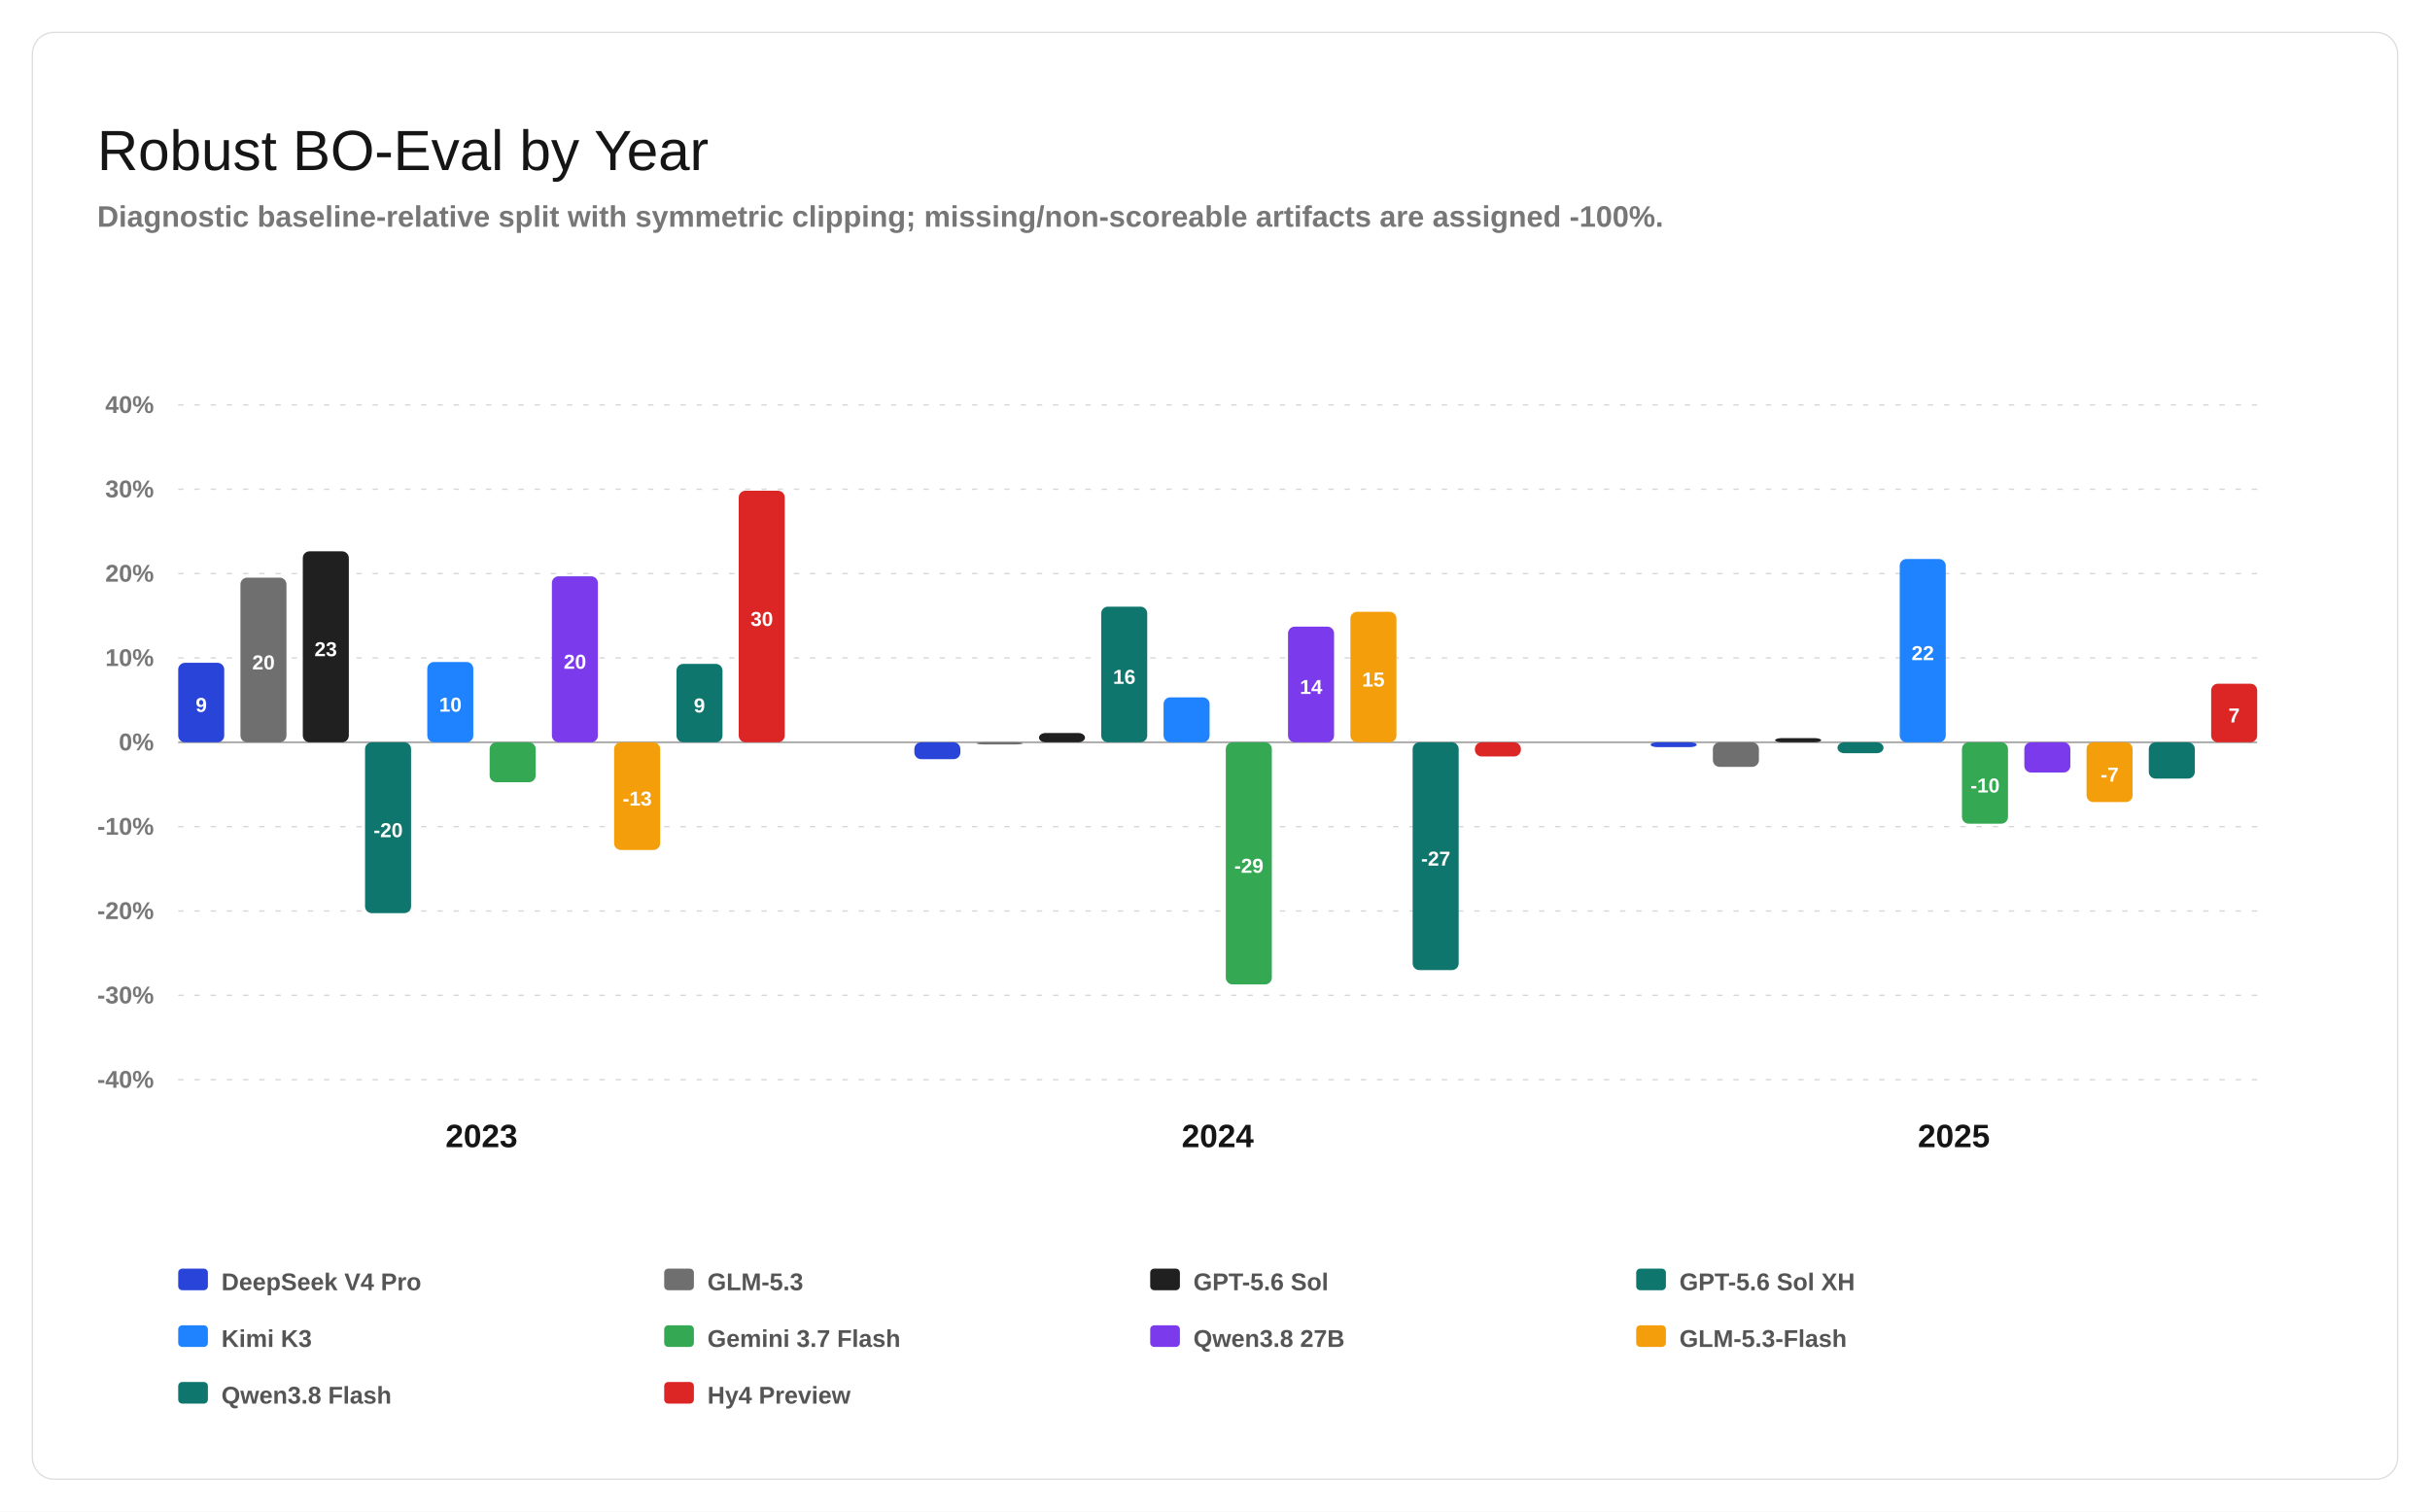
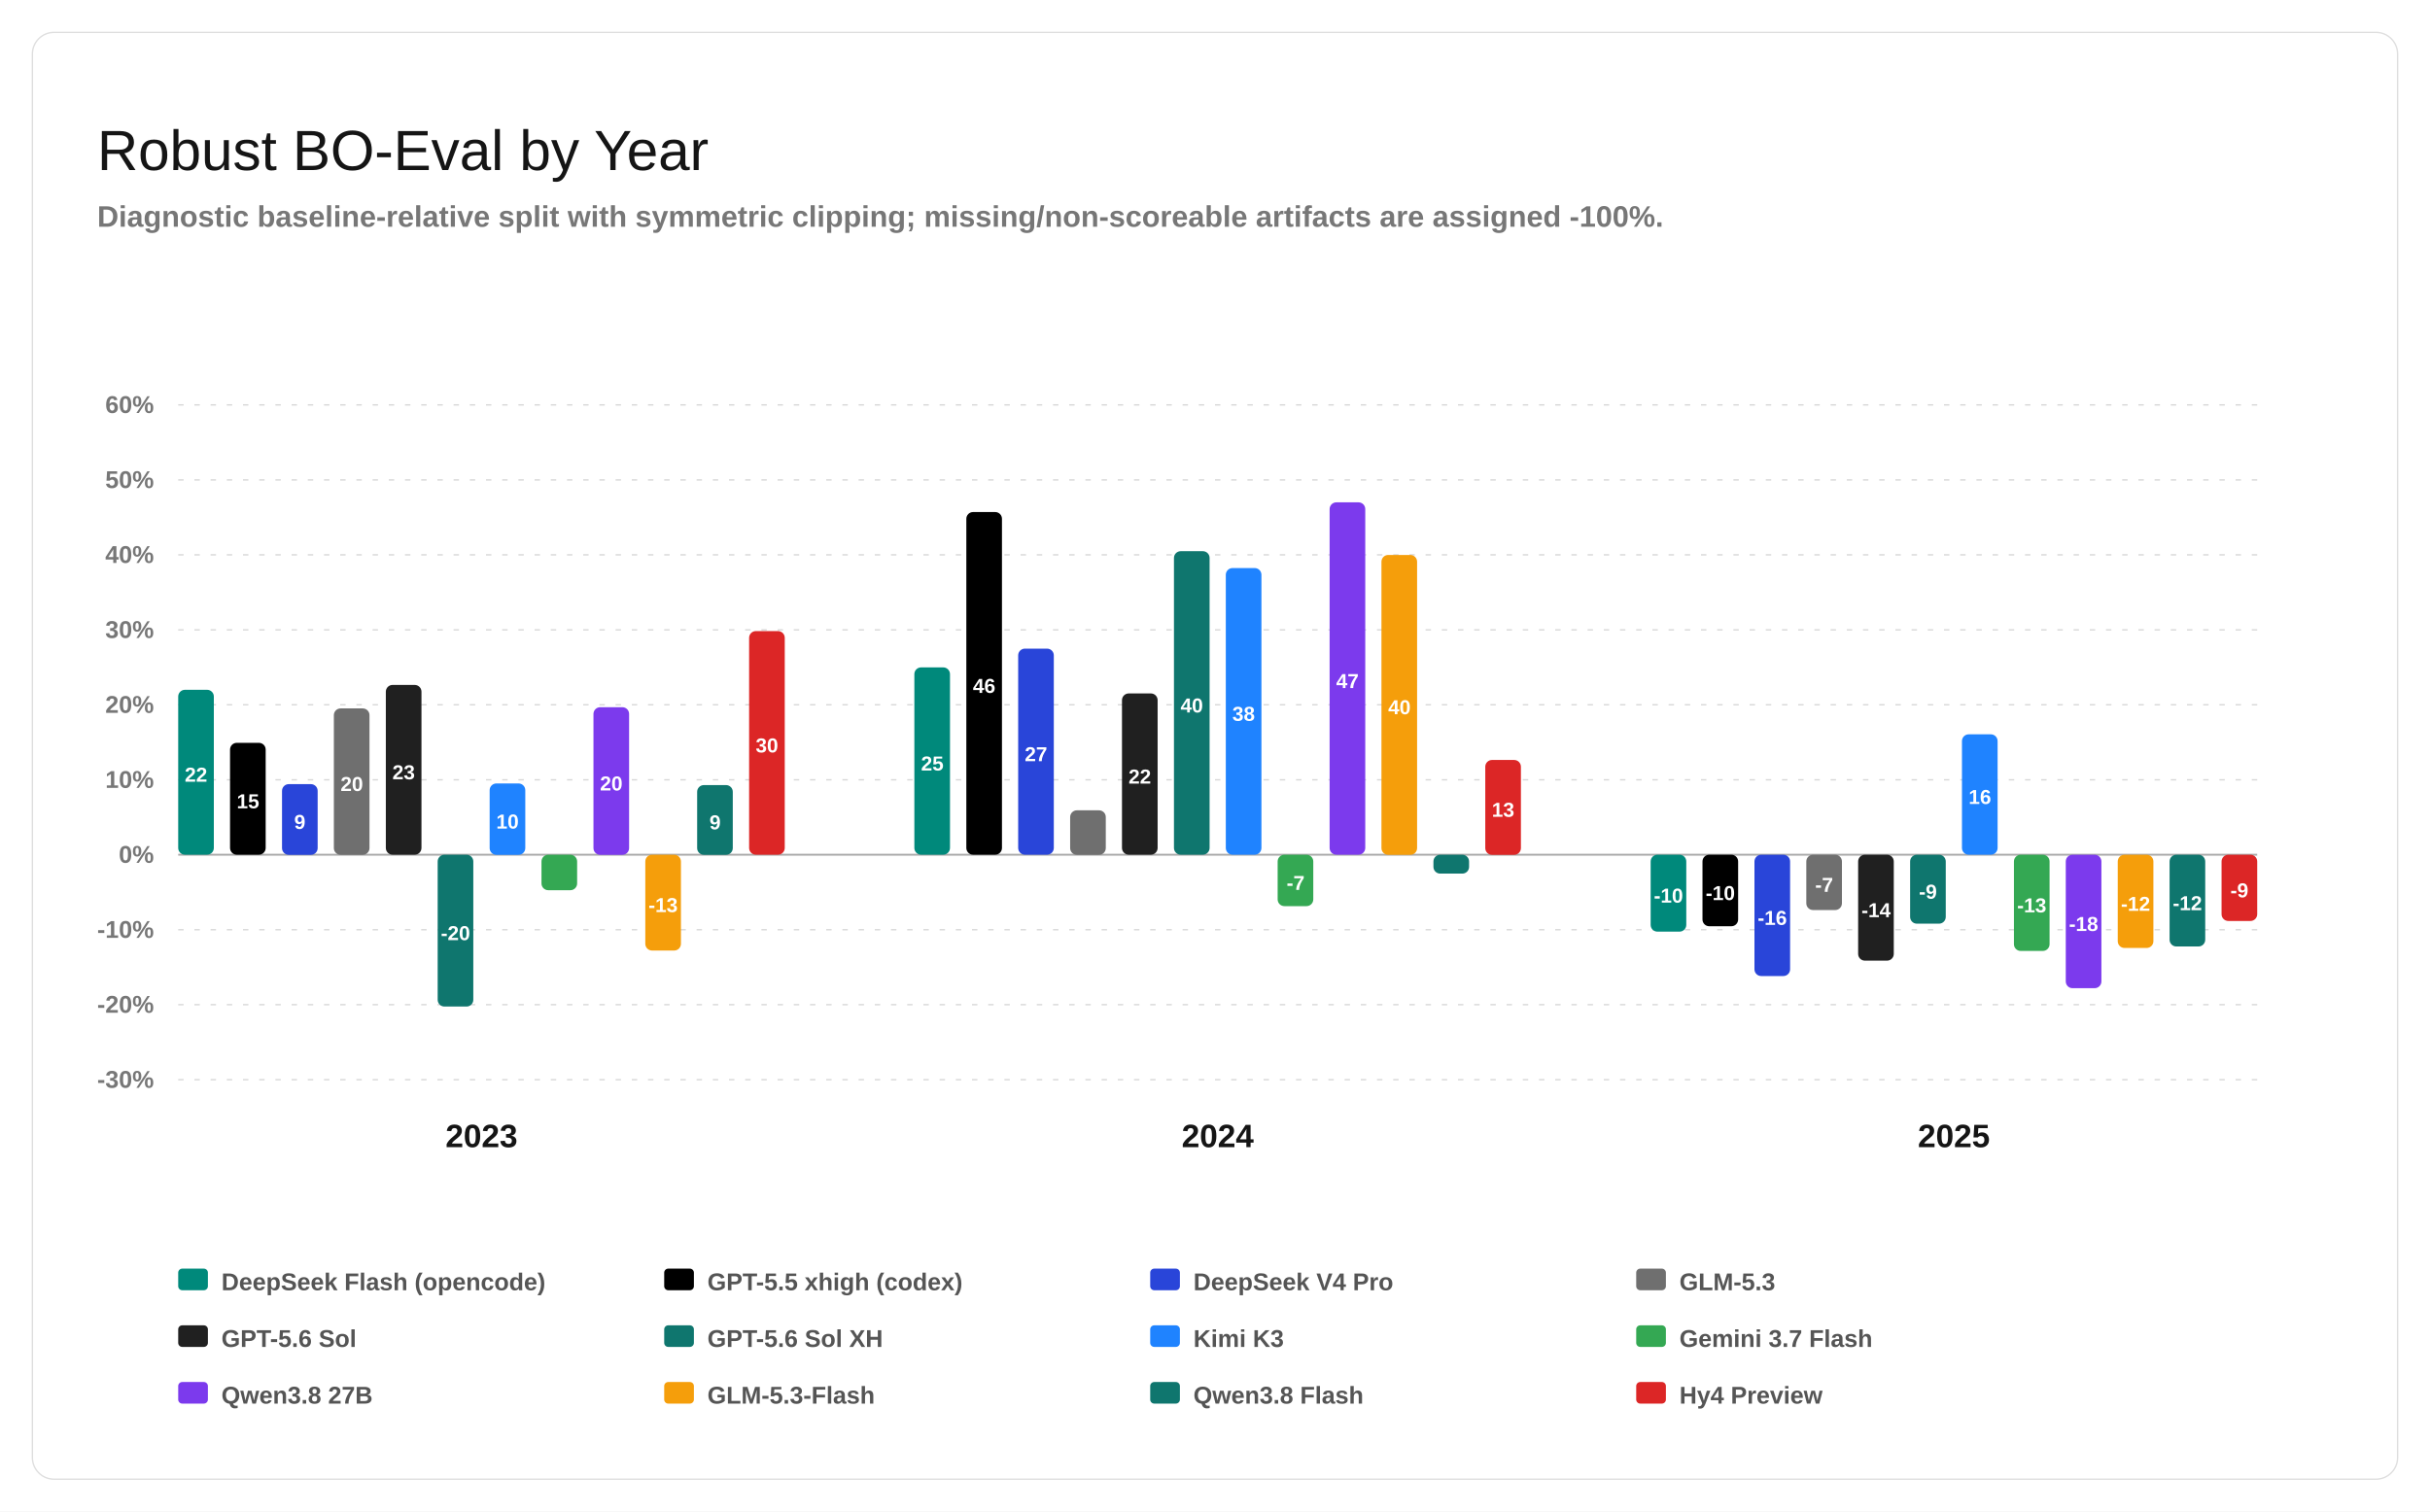
<svg xmlns="http://www.w3.org/2000/svg" width="1800" height="1120" viewBox="0 0 1800 1120" role="img">
  <style>
      .title { font-family: Georgia, Times, serif; font-size: 42px; font-weight: 500; fill: #050505; }
      .subtitle { font-family: Arial, Helvetica, sans-serif; font-size: 22px; fill: #777777; font-weight: 650; }
      .axis { font-family: Arial, Helvetica, sans-serif; font-size: 18px; fill: #777777; font-weight: 650; }
      .axis-title { font-family: Arial, Helvetica, sans-serif; font-size: 22px; fill: #111111; font-weight: 720; }
      .label { font-family: Arial, Helvetica, sans-serif; font-size: 19px; fill: #151515; font-weight: 700; }
      .small { font-family: Arial, Helvetica, sans-serif; font-size: 18px; fill: #777777; font-weight: 650; }
    </style>
  <rect width="1800" height="1120" fill="#ffffff" />
  <rect x="24.0" y="24.0" width="1752.0" height="1072.0" fill="#ffffff" rx="16.0" stroke="#dedede" />
  <text x="72.0" y="126.0" text-anchor="start" font-family="Arial, Helvetica, sans-serif" font-size="42" font-weight="500" fill="#151515">Robust BO-Eval by Year</text>
  <text x="72.0" y="168.0" text-anchor="start" font-family="Arial, Helvetica, sans-serif" font-size="22" font-weight="650" fill="#777777">Diagnostic baseline-relative split with symmetric clipping; missing/non-scoreable artifacts are assigned -100%.</text>
  <line x1="132.0" y1="800.0" x2="1672.0" y2="800.0" stroke="#d7d7d7" stroke-width="1.0" stroke-dasharray="4 8" />
-   <text x="114.0" y="806.0" text-anchor="end" font-family="Arial, Helvetica, sans-serif" font-size="18" font-weight="600" fill="#777777">-40%</text>
-   <line x1="132.0" y1="737.5" x2="1672.0" y2="737.5" stroke="#d7d7d7" stroke-width="1.0" stroke-dasharray="4 8" />
-   <text x="114.0" y="743.5" text-anchor="end" font-family="Arial, Helvetica, sans-serif" font-size="18" font-weight="600" fill="#777777">-30%</text>
-   <line x1="132.0" y1="675.0" x2="1672.0" y2="675.0" stroke="#d7d7d7" stroke-width="1.0" stroke-dasharray="4 8" />
-   <text x="114.0" y="681.0" text-anchor="end" font-family="Arial, Helvetica, sans-serif" font-size="18" font-weight="600" fill="#777777">-20%</text>
-   <line x1="132.0" y1="612.5" x2="1672.0" y2="612.5" stroke="#d7d7d7" stroke-width="1.0" stroke-dasharray="4 8" />
-   <text x="114.0" y="618.5" text-anchor="end" font-family="Arial, Helvetica, sans-serif" font-size="18" font-weight="600" fill="#777777">-10%</text>
-   <line x1="132.0" y1="550.0" x2="1672.0" y2="550.0" stroke="#aaaaaa" stroke-width="1.4" />
-   <text x="114.0" y="556.0" text-anchor="end" font-family="Arial, Helvetica, sans-serif" font-size="18" font-weight="600" fill="#777777">0%</text>
-   <line x1="132.0" y1="487.5" x2="1672.0" y2="487.5" stroke="#d7d7d7" stroke-width="1.0" stroke-dasharray="4 8" />
-   <text x="114.0" y="493.5" text-anchor="end" font-family="Arial, Helvetica, sans-serif" font-size="18" font-weight="600" fill="#777777">10%</text>
-   <line x1="132.0" y1="425.0" x2="1672.0" y2="425.0" stroke="#d7d7d7" stroke-width="1.0" stroke-dasharray="4 8" />
-   <text x="114.0" y="431.0" text-anchor="end" font-family="Arial, Helvetica, sans-serif" font-size="18" font-weight="600" fill="#777777">20%</text>
-   <line x1="132.0" y1="362.5" x2="1672.0" y2="362.5" stroke="#d7d7d7" stroke-width="1.0" stroke-dasharray="4 8" />
-   <text x="114.0" y="368.5" text-anchor="end" font-family="Arial, Helvetica, sans-serif" font-size="18" font-weight="600" fill="#777777">30%</text>
+   <text x="114.0" y="806.0" text-anchor="end" font-family="Arial, Helvetica, sans-serif" font-size="18" font-weight="600" fill="#777777">-30%</text>
+   <line x1="132.0" y1="744.4" x2="1672.0" y2="744.4" stroke="#d7d7d7" stroke-width="1.0" stroke-dasharray="4 8" />
+   <text x="114.0" y="750.4" text-anchor="end" font-family="Arial, Helvetica, sans-serif" font-size="18" font-weight="600" fill="#777777">-20%</text>
+   <line x1="132.0" y1="688.9" x2="1672.0" y2="688.9" stroke="#d7d7d7" stroke-width="1.0" stroke-dasharray="4 8" />
+   <text x="114.0" y="694.9" text-anchor="end" font-family="Arial, Helvetica, sans-serif" font-size="18" font-weight="600" fill="#777777">-10%</text>
+   <line x1="132.0" y1="633.3" x2="1672.0" y2="633.3" stroke="#aaaaaa" stroke-width="1.4" />
+   <text x="114.0" y="639.3" text-anchor="end" font-family="Arial, Helvetica, sans-serif" font-size="18" font-weight="600" fill="#777777">0%</text>
+   <line x1="132.0" y1="577.8" x2="1672.0" y2="577.8" stroke="#d7d7d7" stroke-width="1.0" stroke-dasharray="4 8" />
+   <text x="114.0" y="583.8" text-anchor="end" font-family="Arial, Helvetica, sans-serif" font-size="18" font-weight="600" fill="#777777">10%</text>
+   <line x1="132.0" y1="522.2" x2="1672.0" y2="522.2" stroke="#d7d7d7" stroke-width="1.0" stroke-dasharray="4 8" />
+   <text x="114.0" y="528.2" text-anchor="end" font-family="Arial, Helvetica, sans-serif" font-size="18" font-weight="600" fill="#777777">20%</text>
+   <line x1="132.0" y1="466.7" x2="1672.0" y2="466.7" stroke="#d7d7d7" stroke-width="1.0" stroke-dasharray="4 8" />
+   <text x="114.0" y="472.7" text-anchor="end" font-family="Arial, Helvetica, sans-serif" font-size="18" font-weight="600" fill="#777777">30%</text>
+   <line x1="132.0" y1="411.1" x2="1672.0" y2="411.1" stroke="#d7d7d7" stroke-width="1.0" stroke-dasharray="4 8" />
+   <text x="114.0" y="417.1" text-anchor="end" font-family="Arial, Helvetica, sans-serif" font-size="18" font-weight="600" fill="#777777">40%</text>
+   <line x1="132.0" y1="355.6" x2="1672.0" y2="355.6" stroke="#d7d7d7" stroke-width="1.0" stroke-dasharray="4 8" />
+   <text x="114.0" y="361.6" text-anchor="end" font-family="Arial, Helvetica, sans-serif" font-size="18" font-weight="600" fill="#777777">50%</text>
  <line x1="132.0" y1="300.0" x2="1672.0" y2="300.0" stroke="#d7d7d7" stroke-width="1.0" stroke-dasharray="4 8" />
-   <text x="114.0" y="306.0" text-anchor="end" font-family="Arial, Helvetica, sans-serif" font-size="18" font-weight="600" fill="#777777">40%</text>
+   <text x="114.0" y="306.0" text-anchor="end" font-family="Arial, Helvetica, sans-serif" font-size="18" font-weight="600" fill="#777777">60%</text>
  <text x="356.7" y="850.0" text-anchor="middle" font-family="Arial, Helvetica, sans-serif" font-size="24" font-weight="800" fill="#151515">2023</text>
-   <rect x="132.0" y="491.1" width="34.1" height="58.9" fill="#2945d9" rx="5.0" />
-   <text x="149.1" y="527.5" text-anchor="middle" font-family="Arial, Helvetica, sans-serif" font-size="15" font-weight="800" fill="#ffffff">9</text>
-   <rect x="178.1" y="428.0" width="34.1" height="122.0" fill="#6f6f6f" rx="5.0" />
-   <text x="195.2" y="496.0" text-anchor="middle" font-family="Arial, Helvetica, sans-serif" font-size="15" font-weight="800" fill="#ffffff">20</text>
-   <rect x="224.3" y="408.5" width="34.1" height="141.5" fill="#202020" rx="5.0" />
-   <text x="241.3" y="486.2" text-anchor="middle" font-family="Arial, Helvetica, sans-serif" font-size="15" font-weight="800" fill="#ffffff">23</text>
-   <rect x="270.4" y="550.0" width="34.1" height="126.6" fill="#0f766e" rx="5.0" />
-   <text x="287.5" y="620.3" text-anchor="middle" font-family="Arial, Helvetica, sans-serif" font-size="15" font-weight="800" fill="#ffffff">-20</text>
-   <rect x="316.5" y="490.5" width="34.1" height="59.5" fill="#1f83ff" rx="5.0" />
-   <text x="333.6" y="527.3" text-anchor="middle" font-family="Arial, Helvetica, sans-serif" font-size="15" font-weight="800" fill="#ffffff">10</text>
-   <rect x="362.7" y="550.0" width="34.1" height="29.6" fill="#34a853" rx="5.0" />
-   <rect x="408.8" y="427.0" width="34.1" height="123.0" fill="#7c3aed" rx="5.0" />
-   <text x="425.9" y="495.5" text-anchor="middle" font-family="Arial, Helvetica, sans-serif" font-size="15" font-weight="800" fill="#ffffff">20</text>
-   <rect x="454.9" y="550.0" width="34.1" height="79.8" fill="#f59e0b" rx="5.0" />
-   <text x="472.0" y="596.9" text-anchor="middle" font-family="Arial, Helvetica, sans-serif" font-size="15" font-weight="800" fill="#ffffff">-13</text>
-   <rect x="501.1" y="491.9" width="34.1" height="58.1" fill="#0f766e" rx="5.0" />
-   <text x="518.1" y="527.9" text-anchor="middle" font-family="Arial, Helvetica, sans-serif" font-size="15" font-weight="800" fill="#ffffff">9</text>
-   <rect x="547.2" y="363.6" width="34.1" height="186.4" fill="#dc2626" rx="5.0" />
-   <text x="564.3" y="463.8" text-anchor="middle" font-family="Arial, Helvetica, sans-serif" font-size="15" font-weight="800" fill="#ffffff">30</text>
+   <rect x="132.0" y="511.1" width="26.4" height="122.2" fill="#00897b" rx="5.0" />
+   <text x="145.2" y="579.2" text-anchor="middle" font-family="Arial, Helvetica, sans-serif" font-size="15" font-weight="800" fill="#ffffff">22</text>
+   <rect x="170.4" y="550.4" width="26.4" height="82.9" fill="#000000" rx="5.0" />
+   <text x="183.7" y="598.9" text-anchor="middle" font-family="Arial, Helvetica, sans-serif" font-size="15" font-weight="800" fill="#ffffff">15</text>
+   <rect x="208.9" y="581.0" width="26.4" height="52.4" fill="#2945d9" rx="5.0" />
+   <text x="222.1" y="614.2" text-anchor="middle" font-family="Arial, Helvetica, sans-serif" font-size="15" font-weight="800" fill="#ffffff">9</text>
+   <rect x="247.3" y="524.9" width="26.4" height="108.5" fill="#6f6f6f" rx="5.0" />
+   <text x="260.6" y="586.1" text-anchor="middle" font-family="Arial, Helvetica, sans-serif" font-size="15" font-weight="800" fill="#ffffff">20</text>
+   <rect x="285.8" y="507.5" width="26.4" height="125.8" fill="#202020" rx="5.0" />
+   <text x="299.0" y="577.4" text-anchor="middle" font-family="Arial, Helvetica, sans-serif" font-size="15" font-weight="800" fill="#ffffff">23</text>
+   <rect x="324.2" y="633.3" width="26.4" height="112.5" fill="#0f766e" rx="5.0" />
+   <text x="337.4" y="696.6" text-anchor="middle" font-family="Arial, Helvetica, sans-serif" font-size="15" font-weight="800" fill="#ffffff">-20</text>
+   <rect x="362.7" y="580.5" width="26.4" height="52.9" fill="#1f83ff" rx="5.0" />
+   <text x="375.9" y="613.9" text-anchor="middle" font-family="Arial, Helvetica, sans-serif" font-size="15" font-weight="800" fill="#ffffff">10</text>
+   <rect x="401.1" y="633.3" width="26.4" height="26.3" fill="#34a853" rx="5.0" />
+   <rect x="439.6" y="524.0" width="26.4" height="109.4" fill="#7c3aed" rx="5.0" />
+   <text x="452.8" y="585.7" text-anchor="middle" font-family="Arial, Helvetica, sans-serif" font-size="15" font-weight="800" fill="#ffffff">20</text>
+   <rect x="478.0" y="633.3" width="26.4" height="71.0" fill="#f59e0b" rx="5.0" />
+   <text x="491.2" y="675.8" text-anchor="middle" font-family="Arial, Helvetica, sans-serif" font-size="15" font-weight="800" fill="#ffffff">-13</text>
+   <rect x="516.4" y="581.7" width="26.4" height="51.7" fill="#0f766e" rx="5.0" />
+   <text x="529.7" y="614.5" text-anchor="middle" font-family="Arial, Helvetica, sans-serif" font-size="15" font-weight="800" fill="#ffffff">9</text>
+   <rect x="554.9" y="467.6" width="26.4" height="165.7" fill="#dc2626" rx="5.0" />
+   <text x="568.1" y="557.5" text-anchor="middle" font-family="Arial, Helvetica, sans-serif" font-size="15" font-weight="800" fill="#ffffff">30</text>
  <text x="902.0" y="850.0" text-anchor="middle" font-family="Arial, Helvetica, sans-serif" font-size="24" font-weight="800" fill="#151515">2024</text>
-   <rect x="677.3" y="550.0" width="34.1" height="12.5" fill="#2945d9" rx="5.0" />
-   <rect x="723.5" y="550.0" width="34.1" height="1.6" fill="#6f6f6f" rx="5.0" />
-   <rect x="769.6" y="543.1" width="34.1" height="6.9" fill="#202020" rx="5.0" />
-   <rect x="815.7" y="449.5" width="34.1" height="100.5" fill="#0f766e" rx="5.0" />
-   <text x="832.8" y="506.7" text-anchor="middle" font-family="Arial, Helvetica, sans-serif" font-size="15" font-weight="800" fill="#ffffff">16</text>
-   <rect x="861.9" y="516.7" width="34.1" height="33.3" fill="#1f83ff" rx="5.0" />
-   <rect x="908.0" y="550.0" width="34.1" height="179.4" fill="#34a853" rx="5.0" />
-   <text x="925.1" y="646.7" text-anchor="middle" font-family="Arial, Helvetica, sans-serif" font-size="15" font-weight="800" fill="#ffffff">-29</text>
-   <rect x="954.1" y="464.3" width="34.1" height="85.7" fill="#7c3aed" rx="5.0" />
-   <text x="971.2" y="514.2" text-anchor="middle" font-family="Arial, Helvetica, sans-serif" font-size="15" font-weight="800" fill="#ffffff">14</text>
-   <rect x="1000.3" y="453.3" width="34.1" height="96.7" fill="#f59e0b" rx="5.0" />
-   <text x="1017.3" y="508.7" text-anchor="middle" font-family="Arial, Helvetica, sans-serif" font-size="15" font-weight="800" fill="#ffffff">15</text>
-   <rect x="1046.4" y="550.0" width="34.1" height="168.8" fill="#0f766e" rx="5.0" />
-   <text x="1063.5" y="641.4" text-anchor="middle" font-family="Arial, Helvetica, sans-serif" font-size="15" font-weight="800" fill="#ffffff">-27</text>
-   <rect x="1092.5" y="550.0" width="34.1" height="10.5" fill="#dc2626" rx="5.0" />
+   <rect x="677.3" y="494.5" width="26.4" height="138.8" fill="#00897b" rx="5.0" />
+   <text x="690.6" y="570.9" text-anchor="middle" font-family="Arial, Helvetica, sans-serif" font-size="15" font-weight="800" fill="#ffffff">25</text>
+   <rect x="715.8" y="379.4" width="26.4" height="253.9" fill="#000000" rx="5.0" />
+   <text x="729.0" y="513.4" text-anchor="middle" font-family="Arial, Helvetica, sans-serif" font-size="15" font-weight="800" fill="#ffffff">46</text>
+   <rect x="754.2" y="480.6" width="26.4" height="152.7" fill="#2945d9" rx="5.0" />
+   <text x="767.4" y="564.0" text-anchor="middle" font-family="Arial, Helvetica, sans-serif" font-size="15" font-weight="800" fill="#ffffff">27</text>
+   <rect x="792.7" y="600.4" width="26.4" height="33.0" fill="#6f6f6f" rx="5.0" />
+   <rect x="831.1" y="513.8" width="26.4" height="119.5" fill="#202020" rx="5.0" />
+   <text x="844.3" y="580.6" text-anchor="middle" font-family="Arial, Helvetica, sans-serif" font-size="15" font-weight="800" fill="#ffffff">22</text>
+   <rect x="869.6" y="408.4" width="26.4" height="224.9" fill="#0f766e" rx="5.0" />
+   <text x="882.8" y="527.9" text-anchor="middle" font-family="Arial, Helvetica, sans-serif" font-size="15" font-weight="800" fill="#ffffff">40</text>
+   <rect x="908.0" y="420.9" width="26.4" height="212.4" fill="#1f83ff" rx="5.0" />
+   <text x="921.2" y="534.1" text-anchor="middle" font-family="Arial, Helvetica, sans-serif" font-size="15" font-weight="800" fill="#ffffff">38</text>
+   <rect x="946.4" y="633.3" width="26.4" height="38.1" fill="#34a853" rx="5.0" />
+   <text x="959.7" y="659.4" text-anchor="middle" font-family="Arial, Helvetica, sans-serif" font-size="15" font-weight="800" fill="#ffffff">-7</text>
+   <rect x="984.9" y="372.2" width="26.4" height="261.1" fill="#7c3aed" rx="5.0" />
+   <text x="998.1" y="509.8" text-anchor="middle" font-family="Arial, Helvetica, sans-serif" font-size="15" font-weight="800" fill="#ffffff">47</text>
+   <rect x="1023.3" y="411.2" width="26.4" height="222.2" fill="#f59e0b" rx="5.0" />
+   <text x="1036.6" y="529.2" text-anchor="middle" font-family="Arial, Helvetica, sans-serif" font-size="15" font-weight="800" fill="#ffffff">40</text>
+   <rect x="1061.8" y="633.3" width="26.4" height="14.0" fill="#0f766e" rx="5.0" />
+   <rect x="1100.2" y="563.1" width="26.4" height="70.3" fill="#dc2626" rx="5.0" />
+   <text x="1113.4" y="605.2" text-anchor="middle" font-family="Arial, Helvetica, sans-serif" font-size="15" font-weight="800" fill="#ffffff">13</text>
  <text x="1447.3" y="850.0" text-anchor="middle" font-family="Arial, Helvetica, sans-serif" font-size="24" font-weight="800" fill="#151515">2025</text>
-   <rect x="1222.7" y="550.0" width="34.1" height="3.6" fill="#2945d9" rx="5.0" />
-   <rect x="1268.8" y="550.0" width="34.1" height="18.2" fill="#6f6f6f" rx="5.0" />
-   <rect x="1314.9" y="546.9" width="34.1" height="3.1" fill="#202020" rx="5.0" />
-   <rect x="1361.1" y="550.0" width="34.1" height="8.1" fill="#0f766e" rx="5.0" />
-   <rect x="1407.2" y="414.2" width="34.1" height="135.8" fill="#1f83ff" rx="5.0" />
-   <text x="1424.3" y="489.1" text-anchor="middle" font-family="Arial, Helvetica, sans-serif" font-size="15" font-weight="800" fill="#ffffff">22</text>
-   <rect x="1453.3" y="550.0" width="34.1" height="60.3" fill="#34a853" rx="5.0" />
-   <text x="1470.4" y="587.2" text-anchor="middle" font-family="Arial, Helvetica, sans-serif" font-size="15" font-weight="800" fill="#ffffff">-10</text>
-   <rect x="1499.5" y="550.0" width="34.1" height="22.4" fill="#7c3aed" rx="5.0" />
-   <rect x="1545.6" y="550.0" width="34.1" height="44.3" fill="#f59e0b" rx="5.0" />
-   <text x="1562.7" y="579.1" text-anchor="middle" font-family="Arial, Helvetica, sans-serif" font-size="15" font-weight="800" fill="#ffffff">-7</text>
-   <rect x="1591.7" y="550.0" width="34.1" height="26.9" fill="#0f766e" rx="5.0" />
-   <rect x="1637.9" y="506.6" width="34.1" height="43.4" fill="#dc2626" rx="5.0" />
-   <text x="1654.9" y="535.3" text-anchor="middle" font-family="Arial, Helvetica, sans-serif" font-size="15" font-weight="800" fill="#ffffff">7</text>
-   <rect x="132.0" y="940.0" width="22.0" height="16.0" fill="#2945d9" rx="3.0" />
-   <text x="164.0" y="956.0" text-anchor="start" font-family="Arial, Helvetica, sans-serif" font-size="18" font-weight="600" fill="#555555">DeepSeek V4 Pro</text>
-   <rect x="492.0" y="940.0" width="22.0" height="16.0" fill="#6f6f6f" rx="3.0" />
-   <text x="524.0" y="956.0" text-anchor="start" font-family="Arial, Helvetica, sans-serif" font-size="18" font-weight="600" fill="#555555">GLM-5.3</text>
-   <rect x="852.0" y="940.0" width="22.0" height="16.0" fill="#202020" rx="3.0" />
-   <text x="884.0" y="956.0" text-anchor="start" font-family="Arial, Helvetica, sans-serif" font-size="18" font-weight="600" fill="#555555">GPT-5.6 Sol</text>
-   <rect x="1212.0" y="940.0" width="22.0" height="16.0" fill="#0f766e" rx="3.0" />
-   <text x="1244.0" y="956.0" text-anchor="start" font-family="Arial, Helvetica, sans-serif" font-size="18" font-weight="600" fill="#555555">GPT-5.6 Sol XH</text>
-   <rect x="132.0" y="982.0" width="22.0" height="16.0" fill="#1f83ff" rx="3.0" />
-   <text x="164.0" y="998.0" text-anchor="start" font-family="Arial, Helvetica, sans-serif" font-size="18" font-weight="600" fill="#555555">Kimi K3</text>
-   <rect x="492.0" y="982.0" width="22.0" height="16.0" fill="#34a853" rx="3.0" />
-   <text x="524.0" y="998.0" text-anchor="start" font-family="Arial, Helvetica, sans-serif" font-size="18" font-weight="600" fill="#555555">Gemini 3.7 Flash</text>
-   <rect x="852.0" y="982.0" width="22.0" height="16.0" fill="#7c3aed" rx="3.0" />
-   <text x="884.0" y="998.0" text-anchor="start" font-family="Arial, Helvetica, sans-serif" font-size="18" font-weight="600" fill="#555555">Qwen3.8 27B</text>
-   <rect x="1212.0" y="982.0" width="22.0" height="16.0" fill="#f59e0b" rx="3.0" />
-   <text x="1244.0" y="998.0" text-anchor="start" font-family="Arial, Helvetica, sans-serif" font-size="18" font-weight="600" fill="#555555">GLM-5.3-Flash</text>
-   <rect x="132.0" y="1024.0" width="22.0" height="16.0" fill="#0f766e" rx="3.0" />
-   <text x="164.0" y="1040.0" text-anchor="start" font-family="Arial, Helvetica, sans-serif" font-size="18" font-weight="600" fill="#555555">Qwen3.8 Flash</text>
-   <rect x="492.0" y="1024.0" width="22.0" height="16.0" fill="#dc2626" rx="3.0" />
-   <text x="524.0" y="1040.0" text-anchor="start" font-family="Arial, Helvetica, sans-serif" font-size="18" font-weight="600" fill="#555555">Hy4 Preview</text>
+   <rect x="1222.7" y="633.3" width="26.4" height="57.0" fill="#00897b" rx="5.0" />
+   <text x="1235.9" y="668.8" text-anchor="middle" font-family="Arial, Helvetica, sans-serif" font-size="15" font-weight="800" fill="#ffffff">-10</text>
+   <rect x="1261.1" y="633.3" width="26.4" height="53.0" fill="#000000" rx="5.0" />
+   <text x="1274.3" y="666.9" text-anchor="middle" font-family="Arial, Helvetica, sans-serif" font-size="15" font-weight="800" fill="#ffffff">-10</text>
+   <rect x="1299.6" y="633.3" width="26.4" height="89.9" fill="#2945d9" rx="5.0" />
+   <text x="1312.8" y="685.3" text-anchor="middle" font-family="Arial, Helvetica, sans-serif" font-size="15" font-weight="800" fill="#ffffff">-16</text>
+   <rect x="1338.0" y="633.3" width="26.4" height="41.0" fill="#6f6f6f" rx="5.0" />
+   <text x="1351.2" y="660.8" text-anchor="middle" font-family="Arial, Helvetica, sans-serif" font-size="15" font-weight="800" fill="#ffffff">-7</text>
+   <rect x="1376.4" y="633.3" width="26.4" height="78.5" fill="#202020" rx="5.0" />
+   <text x="1389.7" y="679.6" text-anchor="middle" font-family="Arial, Helvetica, sans-serif" font-size="15" font-weight="800" fill="#ffffff">-14</text>
+   <rect x="1414.9" y="633.3" width="26.4" height="51.1" fill="#0f766e" rx="5.0" />
+   <text x="1428.1" y="665.9" text-anchor="middle" font-family="Arial, Helvetica, sans-serif" font-size="15" font-weight="800" fill="#ffffff">-9</text>
+   <rect x="1453.3" y="544.1" width="26.4" height="89.2" fill="#1f83ff" rx="5.0" />
+   <text x="1466.6" y="595.7" text-anchor="middle" font-family="Arial, Helvetica, sans-serif" font-size="15" font-weight="800" fill="#ffffff">16</text>
+   <rect x="1491.8" y="633.3" width="26.4" height="71.3" fill="#34a853" rx="5.0" />
+   <text x="1505.0" y="676.0" text-anchor="middle" font-family="Arial, Helvetica, sans-serif" font-size="15" font-weight="800" fill="#ffffff">-13</text>
+   <rect x="1530.2" y="633.3" width="26.4" height="98.9" fill="#7c3aed" rx="5.0" />
+   <text x="1543.4" y="689.8" text-anchor="middle" font-family="Arial, Helvetica, sans-serif" font-size="15" font-weight="800" fill="#ffffff">-18</text>
+   <rect x="1568.7" y="633.3" width="26.4" height="69.1" fill="#f59e0b" rx="5.0" />
+   <text x="1581.9" y="674.9" text-anchor="middle" font-family="Arial, Helvetica, sans-serif" font-size="15" font-weight="800" fill="#ffffff">-12</text>
+   <rect x="1607.1" y="633.3" width="26.4" height="68.0" fill="#0f766e" rx="5.0" />
+   <text x="1620.3" y="674.4" text-anchor="middle" font-family="Arial, Helvetica, sans-serif" font-size="15" font-weight="800" fill="#ffffff">-12</text>
+   <rect x="1645.6" y="633.3" width="26.4" height="49.1" fill="#dc2626" rx="5.0" />
+   <text x="1658.8" y="664.9" text-anchor="middle" font-family="Arial, Helvetica, sans-serif" font-size="15" font-weight="800" fill="#ffffff">-9</text>
+   <rect x="132.0" y="940.0" width="22.0" height="16.0" fill="#00897b" rx="3.0" />
+   <text x="164.0" y="956.0" text-anchor="start" font-family="Arial, Helvetica, sans-serif" font-size="18" font-weight="600" fill="#555555">DeepSeek Flash (opencode)</text>
+   <rect x="492.0" y="940.0" width="22.0" height="16.0" fill="#000000" rx="3.0" />
+   <text x="524.0" y="956.0" text-anchor="start" font-family="Arial, Helvetica, sans-serif" font-size="18" font-weight="600" fill="#555555">GPT-5.5 xhigh (codex)</text>
+   <rect x="852.0" y="940.0" width="22.0" height="16.0" fill="#2945d9" rx="3.0" />
+   <text x="884.0" y="956.0" text-anchor="start" font-family="Arial, Helvetica, sans-serif" font-size="18" font-weight="600" fill="#555555">DeepSeek V4 Pro</text>
+   <rect x="1212.0" y="940.0" width="22.0" height="16.0" fill="#6f6f6f" rx="3.0" />
+   <text x="1244.0" y="956.0" text-anchor="start" font-family="Arial, Helvetica, sans-serif" font-size="18" font-weight="600" fill="#555555">GLM-5.3</text>
+   <rect x="132.0" y="982.0" width="22.0" height="16.0" fill="#202020" rx="3.0" />
+   <text x="164.0" y="998.0" text-anchor="start" font-family="Arial, Helvetica, sans-serif" font-size="18" font-weight="600" fill="#555555">GPT-5.6 Sol</text>
+   <rect x="492.0" y="982.0" width="22.0" height="16.0" fill="#0f766e" rx="3.0" />
+   <text x="524.0" y="998.0" text-anchor="start" font-family="Arial, Helvetica, sans-serif" font-size="18" font-weight="600" fill="#555555">GPT-5.6 Sol XH</text>
+   <rect x="852.0" y="982.0" width="22.0" height="16.0" fill="#1f83ff" rx="3.0" />
+   <text x="884.0" y="998.0" text-anchor="start" font-family="Arial, Helvetica, sans-serif" font-size="18" font-weight="600" fill="#555555">Kimi K3</text>
+   <rect x="1212.0" y="982.0" width="22.0" height="16.0" fill="#34a853" rx="3.0" />
+   <text x="1244.0" y="998.0" text-anchor="start" font-family="Arial, Helvetica, sans-serif" font-size="18" font-weight="600" fill="#555555">Gemini 3.7 Flash</text>
+   <rect x="132.0" y="1024.0" width="22.0" height="16.0" fill="#7c3aed" rx="3.0" />
+   <text x="164.0" y="1040.0" text-anchor="start" font-family="Arial, Helvetica, sans-serif" font-size="18" font-weight="600" fill="#555555">Qwen3.8 27B</text>
+   <rect x="492.0" y="1024.0" width="22.0" height="16.0" fill="#f59e0b" rx="3.0" />
+   <text x="524.0" y="1040.0" text-anchor="start" font-family="Arial, Helvetica, sans-serif" font-size="18" font-weight="600" fill="#555555">GLM-5.3-Flash</text>
+   <rect x="852.0" y="1024.0" width="22.0" height="16.0" fill="#0f766e" rx="3.0" />
+   <text x="884.0" y="1040.0" text-anchor="start" font-family="Arial, Helvetica, sans-serif" font-size="18" font-weight="600" fill="#555555">Qwen3.8 Flash</text>
+   <rect x="1212.0" y="1024.0" width="22.0" height="16.0" fill="#dc2626" rx="3.0" />
+   <text x="1244.0" y="1040.0" text-anchor="start" font-family="Arial, Helvetica, sans-serif" font-size="18" font-weight="600" fill="#555555">Hy4 Preview</text>
</svg>
